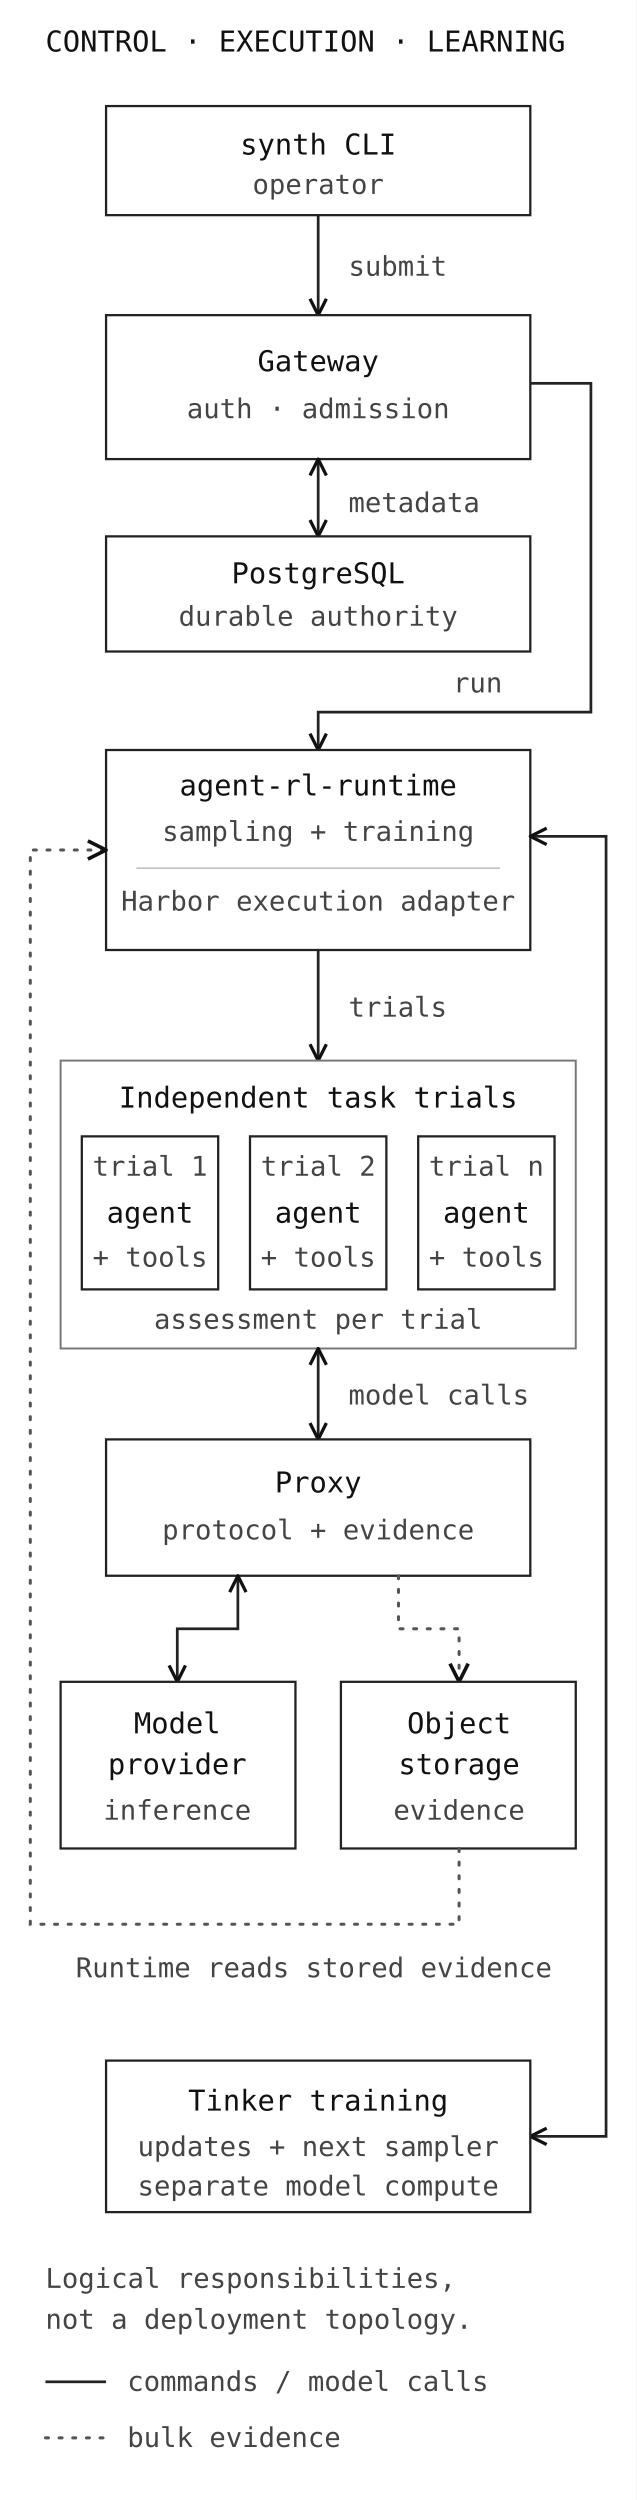
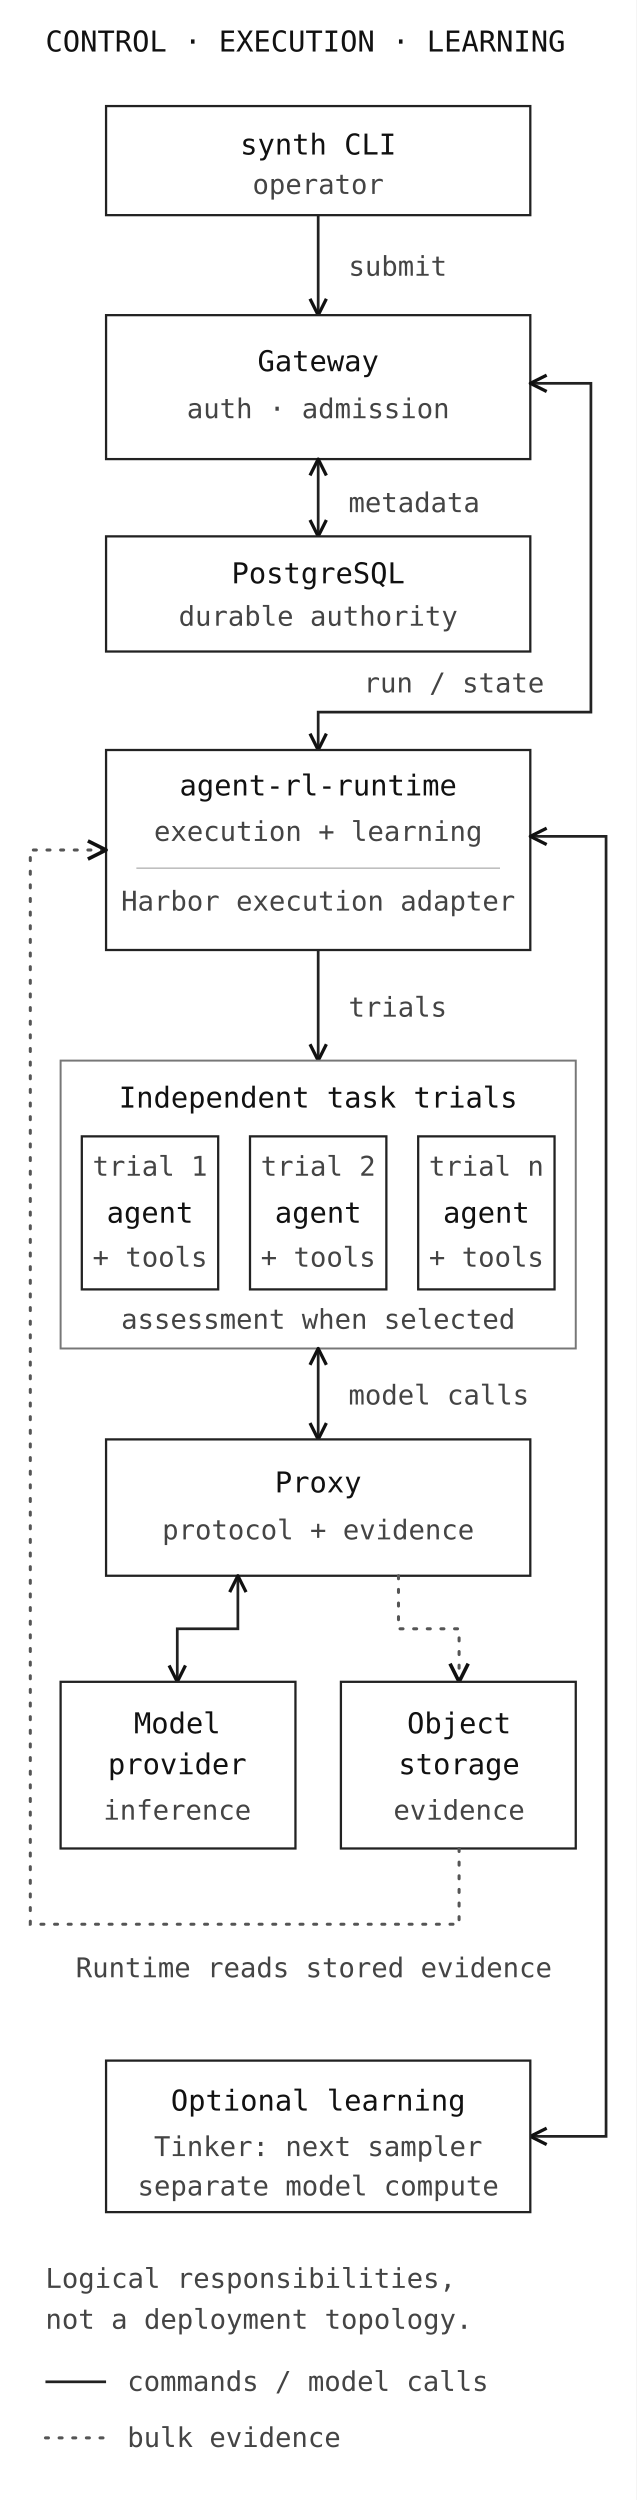
<svg xmlns="http://www.w3.org/2000/svg" width="420" height="1650" viewBox="0 0 420 1650" role="img" aria-labelledby="title desc">
  <defs>
    <marker id="arrow" markerWidth="8" markerHeight="8" refX="7" refY="4" orient="auto-start-reverse" markerUnits="strokeWidth">
      <path d="M1 1 L7 4 L1 7" fill="none" stroke="#111" stroke-width="1.2" stroke-linejoin="round" />
    </marker>
  </defs>
  <style>
    text{font-family:ui-monospace,SFMono-Regular,Menlo,Consolas,monospace;fill:#111;font-size:19px;font-weight:400}.small{font-size:18px;fill:#444}.heading{font-size:19px;font-weight:500}.node{fill:#fff;stroke:#222;stroke-width:1.5}.group{fill:#fff;stroke:#777;stroke-width:1.3}.rule{fill:none;stroke:#bbb;stroke-width:1}.flow{fill:none;stroke:#222;stroke-width:1.8;marker-end:url(#arrow)}.both{marker-start:url(#arrow)}.data{fill:none;stroke:#555;stroke-width:2;stroke-dasharray:2 7;stroke-linecap:round;marker-end:url(#arrow)}
  </style>
  <rect width="420" height="1650" fill="#fff" />
  <text x="30" y="34" class="heading">CONTROL · EXECUTION · LEARNING</text>
  <rect class="node" x="70" y="70" width="280" height="72" />
  <text x="210" y="102" text-anchor="middle" class="heading">synth CLI</text>
  <text x="210" y="128" text-anchor="middle" class="small">operator</text>
  <path class="flow" d="M210 142 V208" />
  <text x="230" y="182" class="small">submit</text>
  <rect class="node" x="70" y="208" width="280" height="95" />
  <text x="210" y="245" text-anchor="middle" class="heading">Gateway</text>
  <text x="210" y="276" text-anchor="middle" class="small">auth · admission</text>
  <path class="flow both" d="M210 303 V354" />
  <text x="230" y="338" class="small">metadata</text>
  <rect class="node" x="70" y="354" width="280" height="76" />
  <text x="210" y="385" text-anchor="middle" class="heading">PostgreSQL</text>
  <text x="210" y="413" text-anchor="middle" class="small">durable authority</text>
-   <path class="flow" d="M350 253 H390 V470 H210 V495" />
-   <text x="299" y="457" class="small">run</text>
+   <path class="flow both" d="M350 253 H390 V470 H210 V495" />
+   <text x="240" y="457" class="small">run / state</text>
  <rect class="node" x="70" y="495" width="280" height="132" />
  <text x="210" y="525" text-anchor="middle" class="heading">agent-rl-runtime</text>
-   <text x="210" y="555" text-anchor="middle" class="small">sampling + training</text>
+   <text x="210" y="555" text-anchor="middle" class="small">execution + learning</text>
  <path class="rule" d="M90 573 H330" />
  <text x="210" y="601" text-anchor="middle" class="small">Harbor execution adapter</text>
  <path class="flow" d="M210 627 V700" />
  <text x="230" y="671" class="small">trials</text>
  <rect class="group" x="40" y="700" width="340" height="190" />
  <text x="210" y="731" text-anchor="middle" class="heading">Independent task trials</text>
  <rect class="node" x="54" y="750" width="90" height="101" />
  <rect class="node" x="165" y="750" width="90" height="101" />
  <rect class="node" x="276" y="750" width="90" height="101" />
  <text x="99" y="776" text-anchor="middle" class="small">trial 1</text>
  <text x="210" y="776" text-anchor="middle" class="small">trial 2</text>
  <text x="321" y="776" text-anchor="middle" class="small">trial n</text>
  <text x="99" y="807" text-anchor="middle">agent</text>
  <text x="210" y="807" text-anchor="middle">agent</text>
  <text x="321" y="807" text-anchor="middle">agent</text>
  <text x="99" y="836" text-anchor="middle" class="small">+ tools</text>
  <text x="210" y="836" text-anchor="middle" class="small">+ tools</text>
  <text x="321" y="836" text-anchor="middle" class="small">+ tools</text>
-   <text x="210" y="877" text-anchor="middle" class="small">assessment per trial</text>
+   <text x="210" y="877" text-anchor="middle" class="small">assessment when selected</text>
  <path class="flow both" d="M210 890 V950" />
  <text x="230" y="927" class="small">model calls</text>
  <rect class="node" x="70" y="950" width="280" height="90" />
  <text x="210" y="985" text-anchor="middle" class="heading">Proxy</text>
  <text x="210" y="1016" text-anchor="middle" class="small">protocol + evidence</text>
  <path class="flow both" d="M157 1040 V1075 H117 V1110" />
  <path class="data" d="M263 1040 V1075 H303 V1110" />
  <rect class="node" x="40" y="1110" width="155" height="110" />
  <text x="117" y="1144" text-anchor="middle" class="heading">Model</text>
  <text x="117" y="1171" text-anchor="middle" class="heading">provider</text>
  <text x="117" y="1201" text-anchor="middle" class="small">inference</text>
  <rect class="node" x="225" y="1110" width="155" height="110" />
  <text x="303" y="1144" text-anchor="middle" class="heading">Object</text>
  <text x="303" y="1171" text-anchor="middle" class="heading">storage</text>
  <text x="303" y="1201" text-anchor="middle" class="small">evidence</text>
  <path class="data" d="M303 1220 V1270 H20 V561 H70" />
  <text x="50" y="1305" class="small">Runtime reads stored evidence</text>
  <path class="flow both" d="M350 552 H400 V1410 H350" />
  <rect class="node" x="70" y="1360" width="280" height="100" />
-   <text x="210" y="1393" text-anchor="middle" class="heading">Tinker training</text>
-   <text x="210" y="1423" text-anchor="middle" class="small">updates + next sampler</text>
+   <text x="210" y="1393" text-anchor="middle" class="heading">Optional learning</text>
+   <text x="210" y="1423" text-anchor="middle" class="small">Tinker: next sampler</text>
  <text x="210" y="1449" text-anchor="middle" class="small">separate model compute</text>
  <text x="30" y="1510" class="small">Logical responsibilities,</text>
  <text x="30" y="1537" class="small">not a deployment topology.</text>
  <path d="M30 1572 H70" stroke="#222" stroke-width="1.8" />
  <text x="84" y="1578" class="small">commands / model calls</text>
  <path d="M30 1609 H70" stroke="#555" stroke-width="2" stroke-dasharray="2 7" stroke-linecap="round" />
  <text x="84" y="1615" class="small">bulk evidence</text>
</svg>
